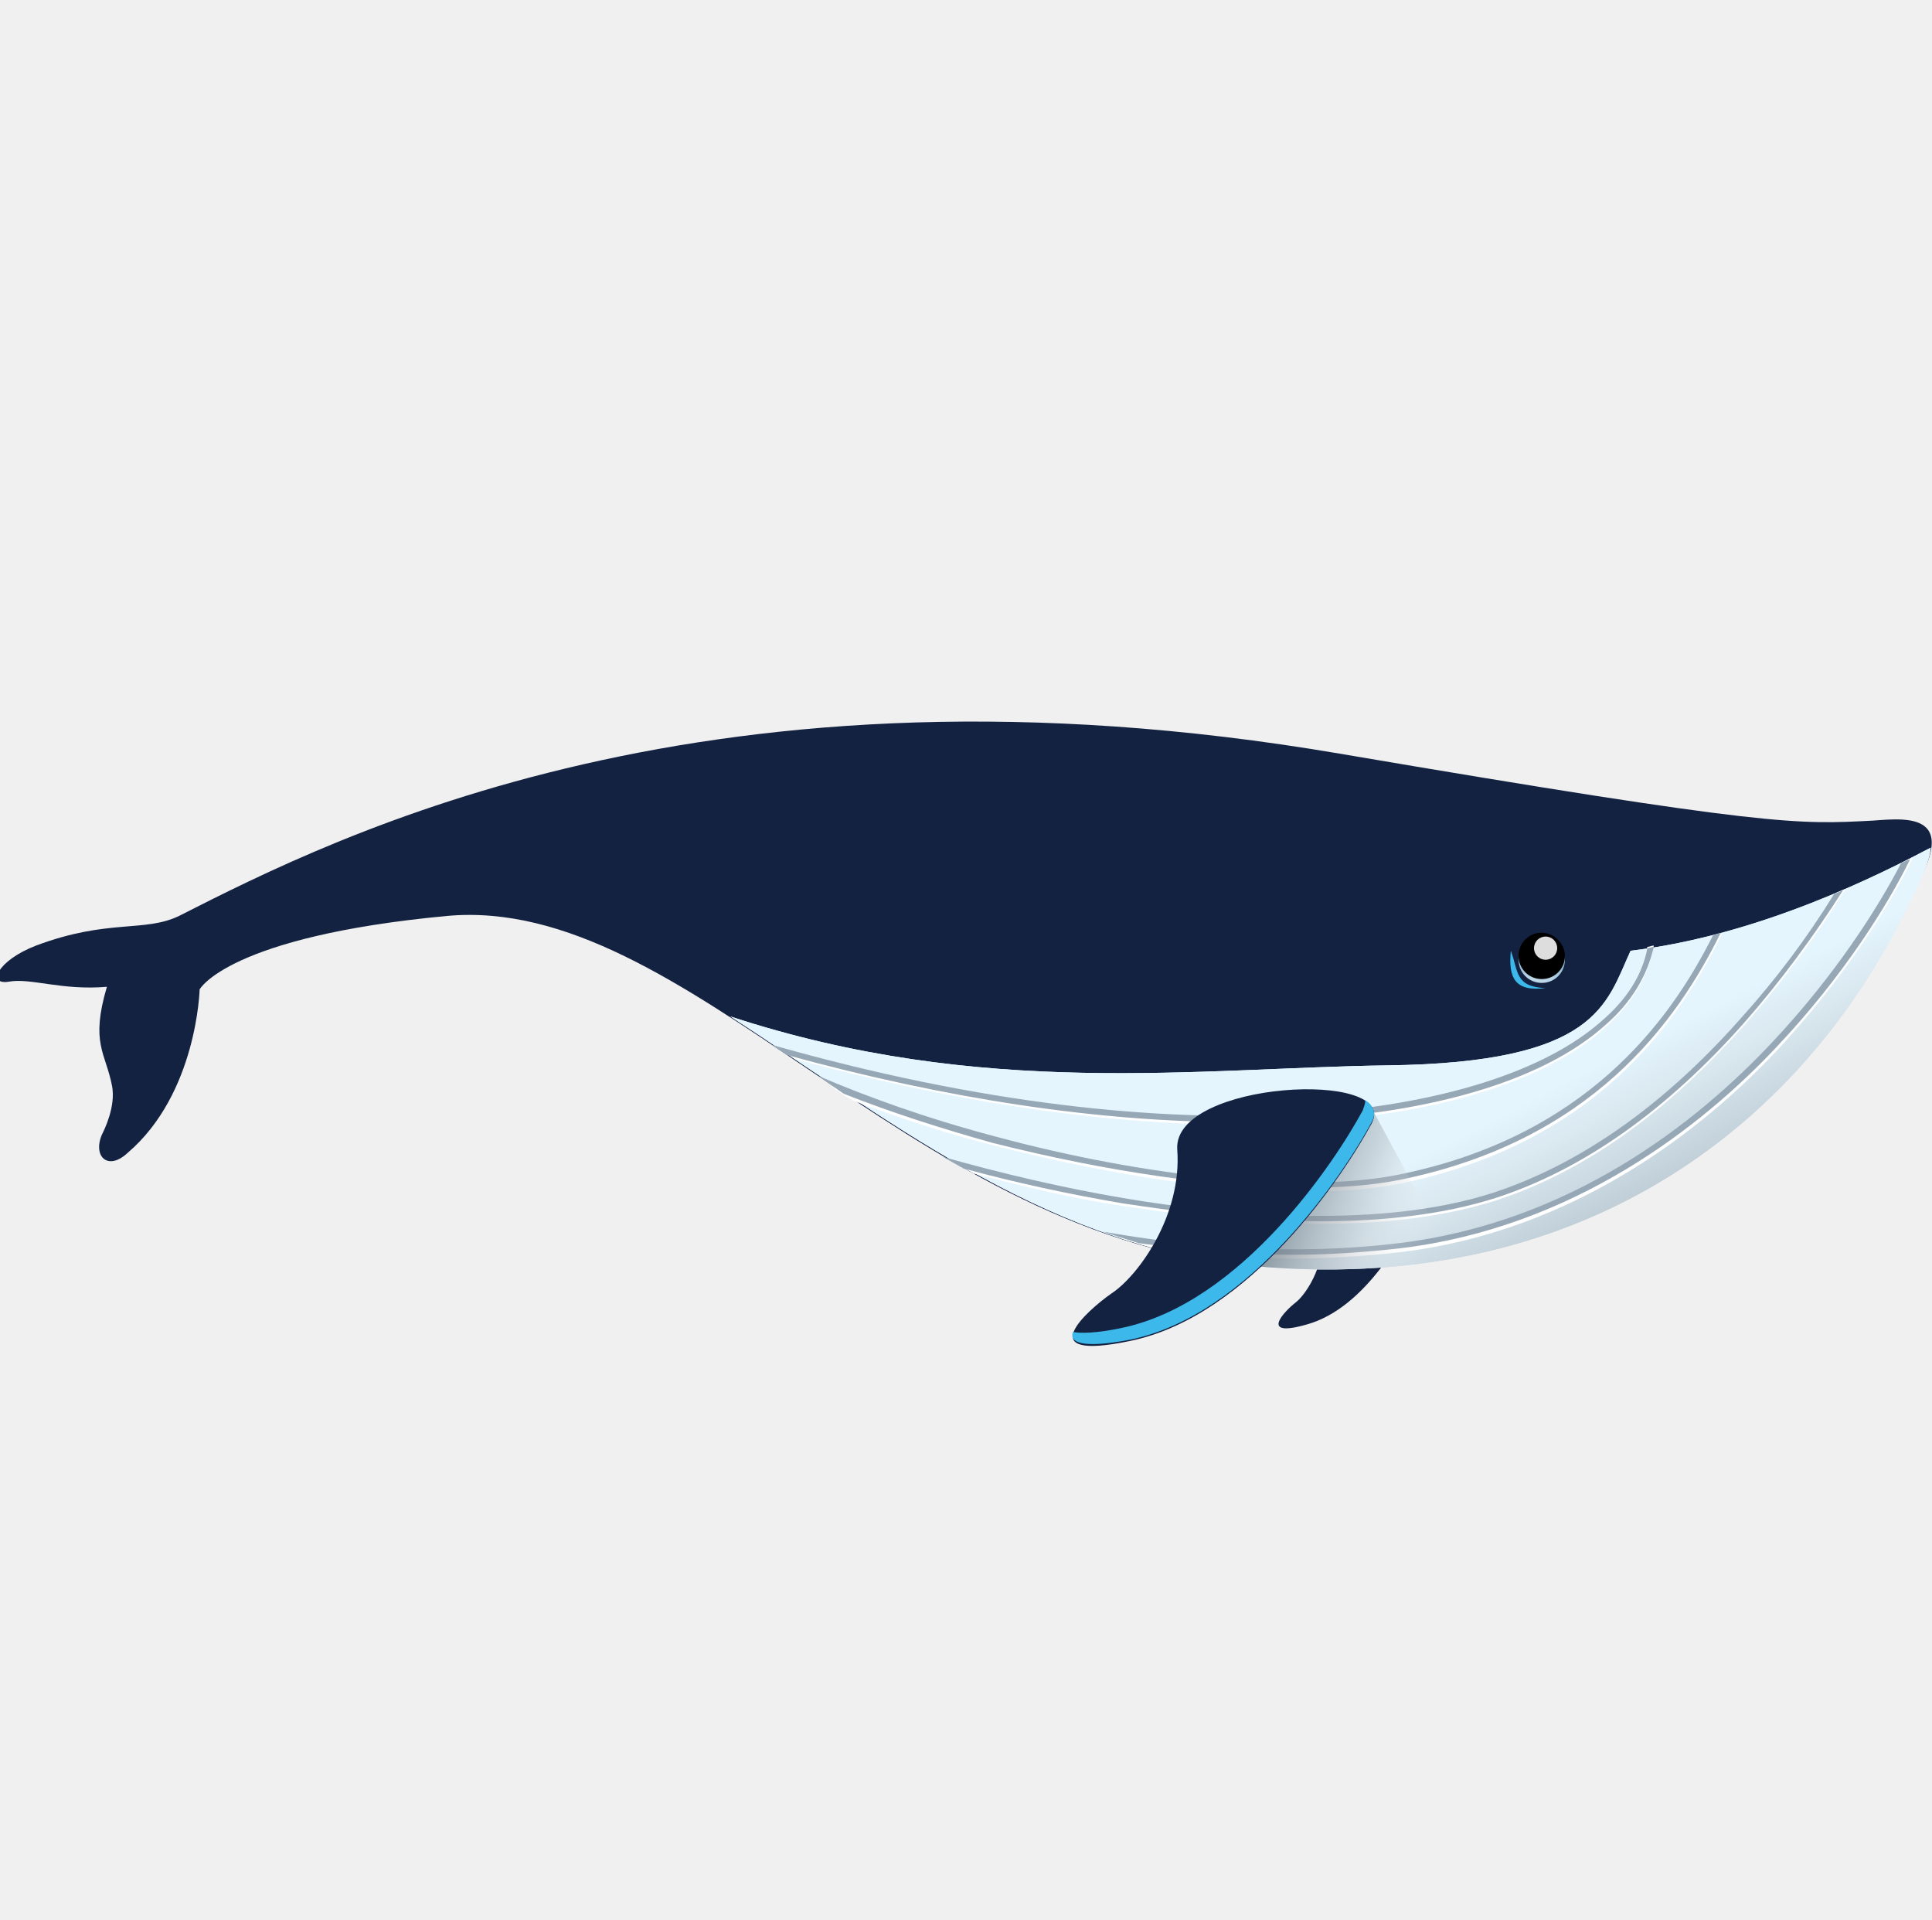
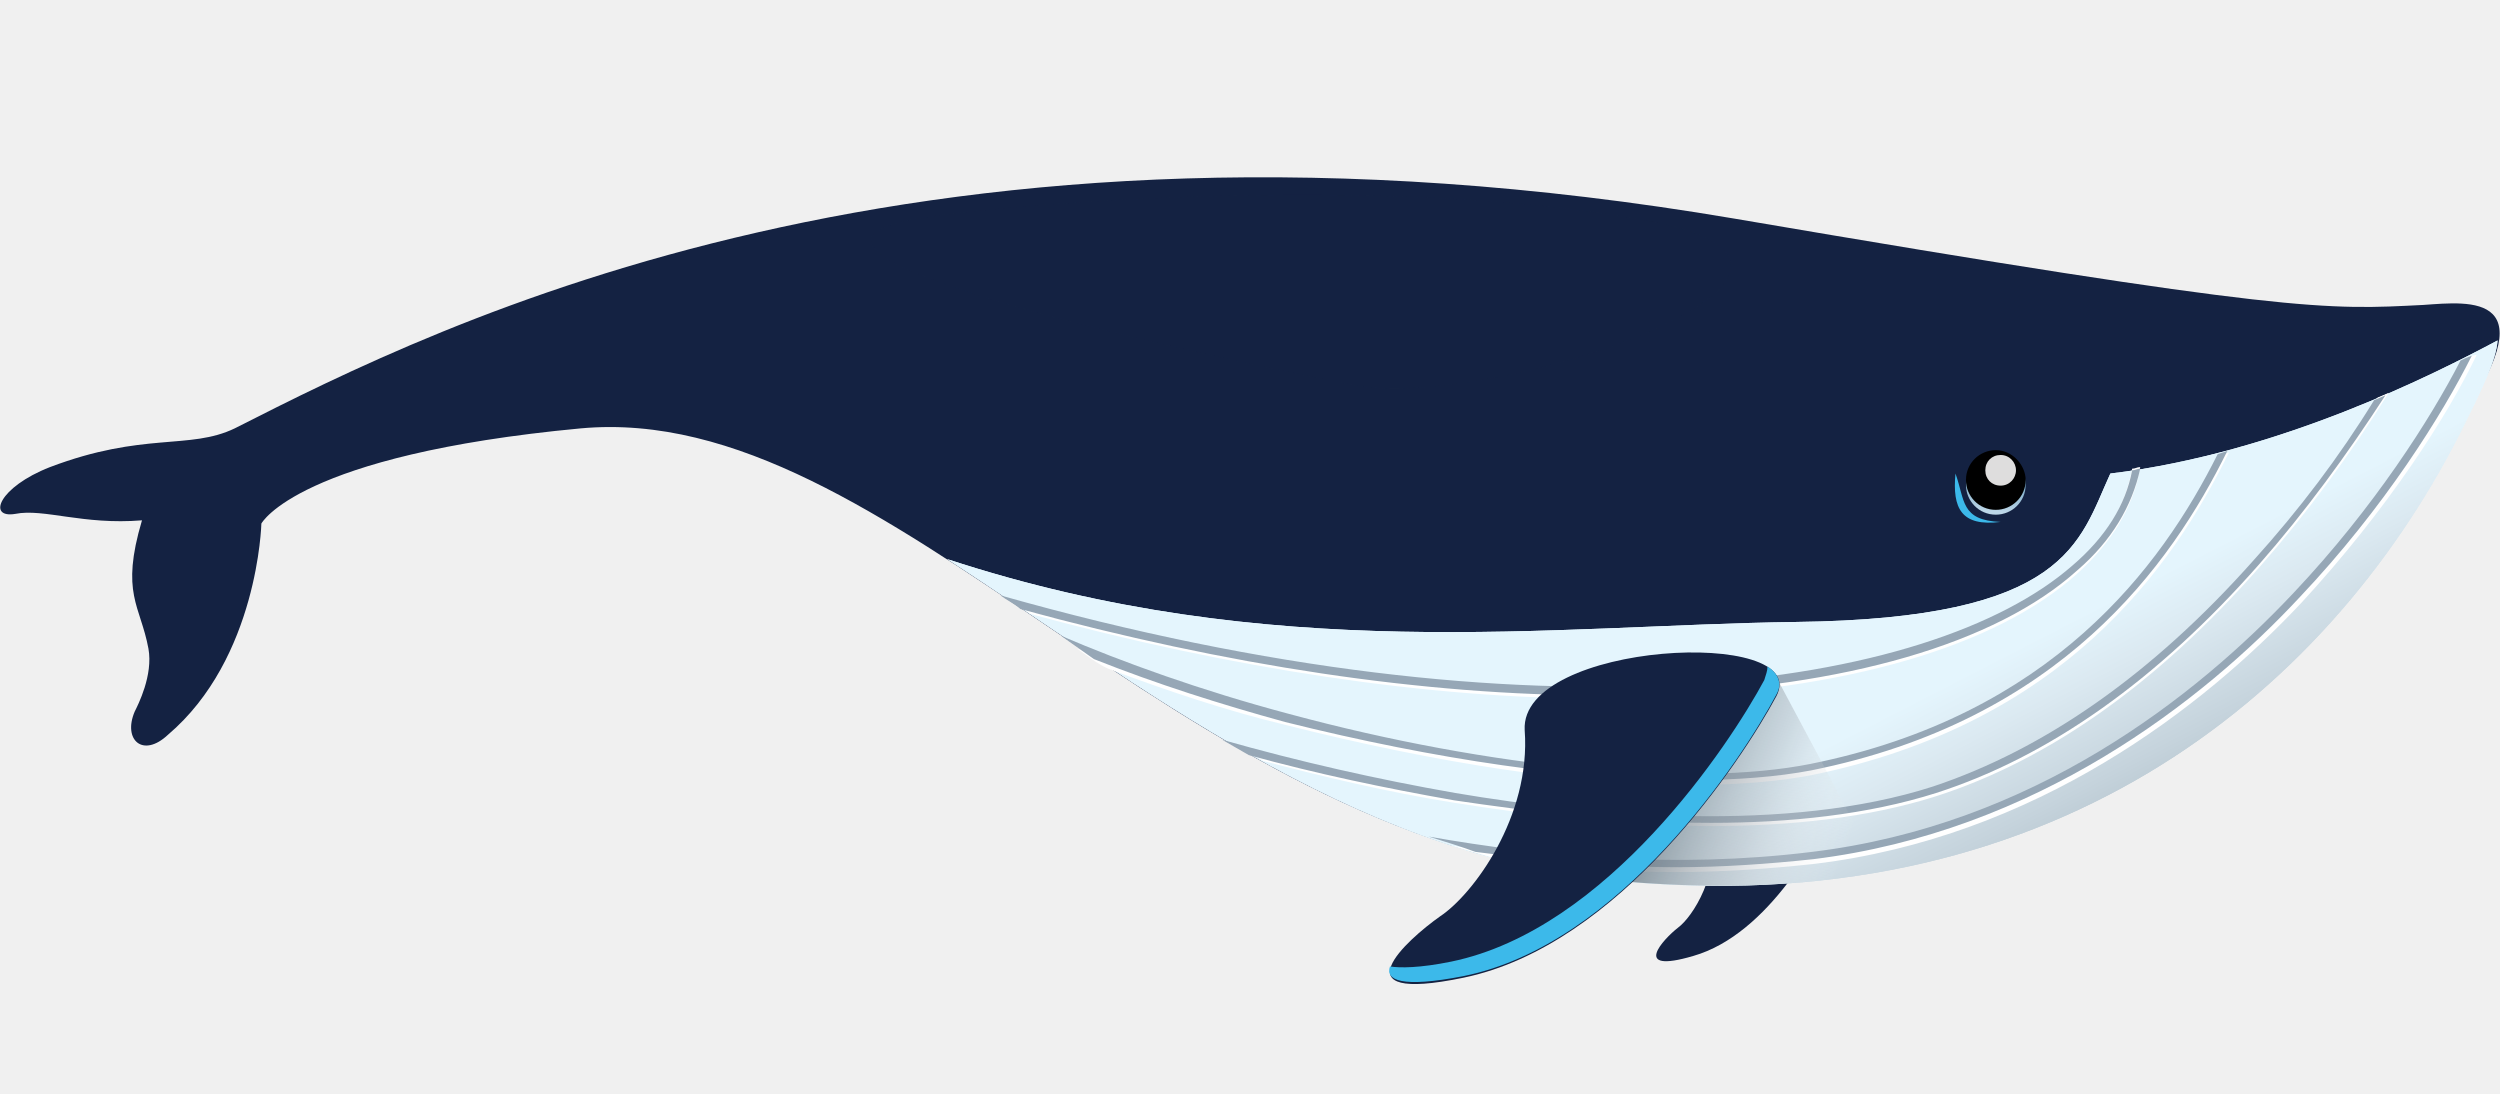
- <svg xmlns="http://www.w3.org/2000/svg" version="1.1" id="master-artboard" x="0px" y="0px" viewBox="0 0 150 149" style="enable-background:new 0 0 150 149;" xml:space="preserve">
+ <svg xmlns="http://www.w3.org/2000/svg" version="1.1" id="master-artboard" x="0px" y="0px" viewBox="0 0 309.9 135.6" style="enable-background:new 0 0 309.9 135.6;" xml:space="preserve">
  <style type="text/css">
	.st0{fill:#142242;}
	.st1{fill:url(#SVGID_1_);}
	.st2{fill:url(#SVGID_2_);}
	.st3{fill:url(#SVGID_3_);}
	.st4{fill:#DEDDDD;}
	.st5{fill:#FFFFFF;}
	.st6{fill:#96A7B6;}
	.st7{fill:url(#SVGID_4_);}
	.st8{fill:#3CB9EA;}
	.st9{opacity:0.69;fill:#142242;enable-background:new    ;}
</style>
  <g>
-     <path class="st0" d="M110.1,93.5c-0.9,2.1-4,8-8.6,9.3c-3.8,1.1-1.8-1-0.9-1.7s2.5-3.3,2-5.8C102.3,92.7,111,91.4,110.1,93.5z" />
-     <path class="st0" d="M13.9,71.1c12.4-6.3,41.3-20.9,90.1-12.6c33.5,5.7,35.6,5.5,41.4,5.2c2.8-0.2,7.7-0.8,1.8,7.5   s-24.5,29.7-50.7,27c-26.2-2.7-43.2-28.8-61.8-27.1c-17,1.6-19.2,5.7-19.2,5.7s-0.2,8.1-5.6,12.7c-1.5,1.4-2.7,0.3-2-1.4   c0.2-0.4,1.1-2.2,0.8-3.8C8.2,81.7,7,81,8.3,76.6c-3.5,0.3-5.9-0.7-7.6-0.4s-1-1.6,2.1-2.8C8.4,71.3,11.2,72.4,13.9,71.1z" />
-     <linearGradient id="SVGID_1_" gradientUnits="userSpaceOnUse" x1="1520.308" y1="436.879" x2="1524.312" y2="429.087" gradientTransform="matrix(4.62 0 0 -4.62 -6924.565 2082.863)">
+     <path class="st0" d="M227.6,99.3c-1.9,4.3-8.3,16.5-17.7,19.2c-7.8,2.3-3.7-2.1-1.9-3.5c1.9-1.4,5.2-6.8,4.1-12   C211.5,97.7,229.4,95,227.6,99.3z" />
+     <path class="st0" d="M29.1,53.1c25.6-13,85.2-43.1,185.9-26c69.1,11.8,73.5,11.3,85.4,10.7c5.8-0.4,15.9-1.7,3.7,15.5   s-50.5,61.3-104.6,55.7S110.4,49.6,72,53.1c-35.1,3.3-39.6,11.8-39.6,11.8S32,81.6,20.8,91.1c-3.1,2.9-5.6,0.6-4.1-2.9   c0.4-0.8,2.3-4.5,1.7-7.8c-1-5.4-3.5-6.8-0.8-15.9C10.3,65.1,5.4,63,1.9,63.7c-3.5,0.6-2.1-3.3,4.3-5.8   C17.8,53.5,23.5,55.8,29.1,53.1z" />
+     <linearGradient id="SVGID_1_" gradientUnits="userSpaceOnUse" x1="1599.692" y1="-287.804" x2="1607.954" y2="-271.727" gradientTransform="matrix(4.62 0 0 4.62 -7185.366 1369.129)">
      <stop offset="0.68" style="stop-color:#E4F5FD" />
      <stop offset="0.77" style="stop-color:#DBE9F1" />
      <stop offset="0.91" style="stop-color:#C5D3DC" />
      <stop offset="0.99" style="stop-color:#B5C4CD" />
    </linearGradient>
-     <path class="st1" d="M126.6,73.8c-1.9,4.1-2.5,8.7-18.9,8.9c-14.7,0.2-31.5,2.6-51-3.8c11.5,7.4,24,17.6,39.8,19.3   c26.2,2.7,43-10.9,51.1-26.8c1.4-2.8,2.2-4.4,2.3-5.6C146.1,67.8,136.7,72.6,126.6,73.8z" />
-     <linearGradient id="SVGID_2_" gradientUnits="userSpaceOnUse" x1="1520.308" y1="436.879" x2="1524.312" y2="429.087" gradientTransform="matrix(4.62 0 0 -4.62 -6924.565 2082.863)">
+     <path class="st1" d="M261.6,58.7c-3.9,8.5-5.2,18-39,18.4c-30.3,0.4-65,5.4-105.2-7.8c23.7,15.3,49.5,36.3,82.1,39.8   c54.1,5.6,88.7-22.5,105.4-55.3c2.9-5.8,4.5-9.1,4.7-11.6C301.9,46.3,282.5,56.2,261.6,58.7z" />
+     <linearGradient id="SVGID_2_" gradientUnits="userSpaceOnUse" x1="1599.692" y1="-287.804" x2="1607.954" y2="-271.727" gradientTransform="matrix(4.62 0 0 4.62 -7185.366 1369.129)">
      <stop offset="0.68" style="stop-color:#E4F5FD" />
      <stop offset="0.77" style="stop-color:#DBE9F1" />
      <stop offset="0.91" style="stop-color:#C5D3DC" />
      <stop offset="0.99" style="stop-color:#B5C4CD" />
    </linearGradient>
-     <path class="st2" d="M126.6,73.8c-1.9,4.1-2.5,8.7-18.9,8.9c-14.7,0.2-31.5,2.6-51-3.8c11.5,7.4,24,17.6,39.8,19.3   c26.2,2.7,43-10.9,51.1-26.8c1.4-2.8,2.2-4.4,2.3-5.6C146.1,67.8,136.7,72.6,126.6,73.8z" />
+     <path class="st2" d="M261.6,58.7c-3.9,8.5-5.2,18-39,18.4c-30.3,0.4-65,5.4-105.2-7.8c23.7,15.3,49.5,36.3,82.1,39.8   c54.1,5.6,88.7-22.5,105.4-55.3c2.9-5.8,4.5-9.1,4.7-11.6C301.9,46.3,282.5,56.2,261.6,58.7z" />
    <g>
-       <linearGradient id="SVGID_3_" gradientUnits="userSpaceOnUse" x1="1524.768" y1="435.121" x2="1524.703" y2="434.357" gradientTransform="matrix(4.62 0 0 -4.62 -6924.565 2082.863)">
+       <linearGradient id="SVGID_3_" gradientUnits="userSpaceOnUse" x1="1608.894" y1="-284.177" x2="1608.76" y2="-282.599" gradientTransform="matrix(4.62 0 0 4.62 -7185.366 1369.129)">
        <stop offset="0" style="stop-color:#599ABC" />
        <stop offset="0.18" style="stop-color:#639FC0" />
        <stop offset="0.48" style="stop-color:#7DADCA" />
        <stop offset="0.85" style="stop-color:#A8C9DE" />
        <stop offset="0.98" style="stop-color:#BDD7E8" />
      </linearGradient>
-       <path class="st3" d="M121.5,74.5c0,1-0.8,1.8-1.8,1.8l0,0l0,0c-1,0-1.8-0.8-1.8-1.8l0,0l0,0c0-1,0.8-1.8,1.8-1.8l0,0l0,0    C120.7,72.7,121.5,73.5,121.5,74.5L121.5,74.5z" />
-       <path d="M121.5,74.2c0,1-0.8,1.8-1.8,1.8l0,0l0,0c-1,0-1.8-0.8-1.8-1.8l0,0l0,0c0-1,0.8-1.8,1.8-1.8l0,0l0,0    C120.7,72.4,121.5,73.3,121.5,74.2L121.5,74.2z" />
-       <path class="st4" d="M120.9,73.6c0,0.5-0.4,0.9-0.9,0.9s-0.9-0.4-0.9-0.9s0.4-0.9,0.9-0.9S120.9,73.1,120.9,73.6L120.9,73.6z" />
+       <path class="st3" d="M251.1,60.1c0,2.1-1.7,3.7-3.7,3.7l0,0l0,0c-2.1,0-3.7-1.7-3.7-3.7l0,0l0,0c0-2.1,1.7-3.7,3.7-3.7l0,0l0,0    C249.5,56.4,251.1,58.1,251.1,60.1L251.1,60.1z" />
+       <path d="M251.1,59.5c0,2.1-1.7,3.7-3.7,3.7l0,0l0,0c-2.1,0-3.7-1.7-3.7-3.7l0,0l0,0c0-2.1,1.7-3.7,3.7-3.7l0,0l0,0    C249.5,55.8,251.1,57.7,251.1,59.5L251.1,59.5z" />
+       <path class="st4" d="M249.9,58.3c0,1-0.8,1.9-1.9,1.9s-1.9-0.8-1.9-1.9s0.8-1.9,1.9-1.9S249.9,57.3,249.9,58.3L249.9,58.3z" />
    </g>
    <g>
-       <path class="st5" d="M147.7,67c-1.8,3.5-5.2,8.9-10.1,14.2c-5.9,6.3-15.7,14-29,15.6c-7.7,0.9-15.2,0.4-21.7-0.7    c1,0.3,2.1,0.6,3.1,0.9c3.5,0.5,7,0.7,10.5,0.7c2.7,0,5.5-0.2,8.2-0.5c13.4-1.6,23.4-9.4,29.3-15.7c5.2-5.6,8.8-11.3,10.5-14.9    C148.1,66.7,147.9,66.9,147.7,67z" />
-       <path class="st5" d="M60.5,81.4c0.4,0.3,0.8,0.5,1.2,0.8c12.1,3.3,23.9,5.1,34.3,5.1c1.1,0,2.1,0,3.2-0.1    c11.4-0.4,20.5-3,25.4-7.4c2.1-1.9,3.4-4,3.8-6.4c-0.2,0-0.3,0.1-0.5,0.1c-0.4,2.2-1.6,4.2-3.6,5.9C115.9,87,92.5,90.5,60.5,81.4z    " />
-       <path class="st5" d="M101.4,92.5c2.7,0,5.2-0.2,7.2-0.6c15.2-3.1,21.7-12.5,25.1-19.4l-0.6,0.2c-3.4,6.9-9.9,15.9-24.6,18.8    c-7.1,1.4-19.1,0.3-31.3-3c-4.3-1.2-8.6-2.6-12.7-4.2c0.6,0.4,1.2,0.9,1.9,1.2c3.5,1.3,7.1,2.5,10.7,3.4    C86.1,91.2,94.6,92.5,101.4,92.5z" />
-       <path class="st5" d="M102.6,95c4.7,0,9.4-0.5,13.5-1.8c6.8-2.2,13.3-6.8,19.4-13.7c2.9-3.3,5.5-6.8,7.8-10.5l-0.7,0.3    c-2.2,3.5-4.7,6.8-7.4,9.9c-6.1,6.9-12.6,11.4-19.3,13.6c-8.7,2.8-20.4,1.8-28.7,0.4c-4.7-0.8-9.3-1.9-13.2-3    c0.5,0.3,1.1,0.6,1.6,0.9c3.5,0.9,7.5,1.9,11.5,2.5C91.7,94.3,97.2,95,102.6,95z" />
+       <path class="st5" d="M305.2,44.7c-3.7,7.2-10.7,18.4-20.8,29.3c-12.2,13-32.4,28.9-59.8,32.2c-15.9,1.9-31.4,0.8-44.8-1.4    c2.1,0.6,4.3,1.2,6.4,1.9c7.2,1,14.4,1.4,21.7,1.4c5.6,0,11.3-0.4,16.9-1c27.6-3.3,48.3-19.4,60.5-32.4    c10.7-11.6,18.2-23.3,21.7-30.7C306,44.1,305.6,44.5,305.2,44.7z" />
+       <path class="st5" d="M125.2,74.4c0.8,0.6,1.7,1,2.5,1.7c25,6.8,49.3,10.5,70.8,10.5c2.3,0,4.3,0,6.6-0.2    c23.5-0.8,42.3-6.2,52.4-15.3c4.3-3.9,7-8.3,7.8-13.2c-0.4,0-0.6,0.2-1,0.2c-0.8,4.5-3.3,8.7-7.4,12.2    C239.6,85.9,191.3,93.2,125.2,74.4z" />
+       <path class="st5" d="M209.6,97.3c5.6,0,10.7-0.4,14.9-1.2c31.4-6.4,44.8-25.8,51.8-40l-1.2,0.4c-7,14.2-20.4,32.8-50.8,38.8    c-14.6,2.9-39.4,0.6-64.6-6.2c-8.9-2.5-17.7-5.4-26.2-8.7c1.2,0.8,2.5,1.9,3.9,2.5c7.2,2.7,14.6,5.2,22.1,7    C178.1,94.6,195.6,97.3,209.6,97.3z" />
+       <path class="st5" d="M212.1,102.4c9.7,0,19.4-1,27.9-3.7c14-4.5,27.4-14,40-28.3c6-6.8,11.3-14,16.1-21.7l-1.4,0.6    c-4.5,7.2-9.7,14-15.3,20.4c-12.6,14.2-26,23.5-39.8,28.1c-18,5.8-42.1,3.7-59.2,0.8c-9.7-1.7-19.2-3.9-27.2-6.2    c1,0.6,2.3,1.2,3.3,1.9c7.2,1.9,15.5,3.9,23.7,5.2C189.6,101,201,102.4,212.1,102.4z" />
    </g>
    <g>
-       <path class="st6" d="M59.9,81.1c0.4,0.3,0.8,0.5,1.2,0.8c12.4,3.4,24.2,5.2,34.9,5.2c1.1,0,2.1,0,3.2-0.1    c11.4-0.4,20.5-3,25.4-7.4c2.1-1.8,3.3-3.9,3.8-6.1c-0.2,0-0.3,0.1-0.5,0.1c-0.4,2.1-1.6,4-3.6,5.7    C115.8,86.8,92.2,90.3,59.9,81.1z" />
-       <path class="st6" d="M147.6,67c-1.8,3.5-5.2,8.8-10,13.9c-5.9,6.3-15.7,14-29,15.6c-8.2,1-16.2,0.3-23-0.9    c0.9,0.3,1.9,0.6,2.8,0.9c3.8,0.5,7.9,0.9,12.1,0.9c2.7,0,5.5-0.2,8.2-0.5c13.4-1.6,23.4-9.4,29.3-15.7c5.1-5.4,8.6-11,10.3-14.5    C148,66.8,147.8,66.9,147.6,67z" />
-       <path class="st6" d="M101.4,92.2c2.7,0,5.2-0.2,7.2-0.6c15-3,21.6-12.3,25-19.2l-0.6,0.2c-3.4,6.8-10,15.7-24.5,18.6    c-7.1,1.4-19.1,0.3-31.3-3c-5.3-1.4-10-3.1-13.7-4.7l2,1.4c3.8,1.5,7.6,2.7,11.5,3.8C86.1,91,94.6,92.2,101.4,92.2z" />
-       <path class="st6" d="M102.6,94.8c4.7,0,9.4-0.5,13.5-1.8c6.8-2.2,13.3-6.8,19.4-13.7c2.8-3.2,5.3-6.6,7.6-10.2l-0.7,0.3    c-2.1,3.4-4.5,6.6-7.2,9.6c-6.1,6.9-12.6,11.4-19.3,13.6c-8.7,2.8-20.4,1.8-28.7,0.4c-4.7-0.8-9.4-1.9-14-3.2l1.6,0.9    c4,1.1,8.2,2,12.3,2.7C91.7,94.1,97.2,94.8,102.6,94.8z" />
+       <path class="st6" d="M124,73.8c0.8,0.6,1.7,1,2.5,1.7c25.6,7,49.9,10.7,72,10.7c2.3,0,4.3,0,6.6-0.2c23.5-0.8,42.3-6.2,52.4-15.3    c4.3-3.7,6.8-8,7.8-12.6c-0.4,0-0.6,0.2-1,0.2c-0.8,4.3-3.3,8.3-7.4,11.8C239.3,85.5,190.7,92.7,124,73.8z" />
+       <path class="st6" d="M305,44.7c-3.7,7.2-10.7,18.2-20.6,28.7c-12.2,13-32.4,28.9-59.8,32.2c-16.9,2.1-33.4,0.6-47.5-1.9    c1.9,0.6,3.9,1.2,5.8,1.9c7.8,1,16.3,1.9,25,1.9c5.6,0,11.3-0.4,16.9-1C252.3,103.1,273,87,285.1,74    c10.5-11.1,17.7-22.7,21.3-29.9C305.8,44.3,305.4,44.5,305,44.7z" />
+       <path class="st6" d="M209.6,96.7c5.6,0,10.7-0.4,14.9-1.2c30.9-6.2,44.6-25.4,51.6-39.6l-1.2,0.4c-7,14-20.6,32.4-50.5,38.4    c-14.6,2.9-39.4,0.6-64.6-6.2c-10.9-2.9-20.6-6.4-28.3-9.7l4.1,2.9c7.8,3.1,15.7,5.6,23.7,7.8C178.1,94.2,195.6,96.7,209.6,96.7z" />
+       <path class="st6" d="M212.1,102c9.7,0,19.4-1,27.9-3.7c14-4.5,27.4-14,40-28.3c5.8-6.6,10.9-13.6,15.7-21l-1.4,0.6    c-4.3,7-9.3,13.6-14.9,19.8c-12.6,14.2-26,23.5-39.8,28.1c-18,5.8-42.1,3.7-59.2,0.8c-9.7-1.7-19.4-3.9-28.9-6.6l3.3,1.9    c8.3,2.3,16.9,4.1,25.4,5.6C189.6,100.6,201,102,212.1,102z" />
    </g>
-     <linearGradient id="SVGID_4_" gradientUnits="userSpaceOnUse" x1="1519.681" y1="431.188" x2="1523.258" y2="429.796" gradientTransform="matrix(4.62 0 0 -4.62 -6924.565 2082.863)">
+     <linearGradient id="SVGID_4_" gradientUnits="userSpaceOnUse" x1="1598.399" y1="-276.061" x2="1605.778" y2="-273.189" gradientTransform="matrix(4.62 0 0 4.62 -7185.366 1369.129)">
      <stop offset="1.000000e-02" style="stop-color:#52626C" />
      <stop offset="0.18" style="stop-color:#66747E;stop-opacity:0.8" />
      <stop offset="0.54" style="stop-color:#A5ACB3;stop-opacity:0.39" />
      <stop offset="0.87" style="stop-color:#FFFFFF;stop-opacity:0" />
    </linearGradient>
-     <path class="st7" d="M106.7,86.4L97.6,88c0,0-2.8,4.6-5.8,9.4c1.6,0.3,3.1,0.6,4.7,0.8c5.9,0.6,11.3,0.4,16.3-0.5L106.7,86.4z" />
+     <path class="st7" d="M220.6,84.7L201.8,88c0,0-5.8,9.5-12,19.4c3.3,0.6,6.4,1.2,9.7,1.7c12.2,1.2,23.3,0.8,33.6-1L220.6,84.7z" />
    <g>
-       <path class="st0" d="M106.5,87.2c-2.1,3.9-9.4,15-18.8,16.9c-7.7,1.6-3.4-2.3-1.4-3.7c2-1.3,5.5-6,5.1-11.2    C91.1,83.9,108.7,83,106.5,87.2z" />
-       <path class="st8" d="M106,85.4c0,0.3-0.1,0.5-0.2,0.8c-2.1,3.9-9.4,15-18.8,16.9c-1.9,0.4-3.1,0.4-3.7,0.3    c-0.3,0.8,0.7,1.3,4.4,0.6c9.4-1.9,16.7-13,18.8-16.9C106.9,86.4,106.6,85.8,106,85.4z" />
+       <path class="st0" d="M220.2,86.3c-4.3,8-19.4,30.9-38.8,34.9c-15.9,3.3-7-4.7-2.9-7.6c4.1-2.7,11.3-12.4,10.5-23.1    C188.4,79.5,224.7,77.7,220.2,86.3z" />
+       <path class="st8" d="M219.1,82.6c0,0.6-0.2,1-0.4,1.7c-4.3,8-19.4,30.9-38.8,34.9c-3.9,0.8-6.4,0.8-7.6,0.6    c-0.6,1.7,1.4,2.7,9.1,1.2c19.4-3.9,34.5-26.8,38.8-34.9C221,84.7,220.4,83.5,219.1,82.6z" />
    </g>
-     <path class="st8" d="M117.3,73.8c0.6,1.6,0.3,2.8,2.7,2.9C117.6,77,117.1,75.9,117.3,73.8z" />
-     <path class="st9" d="M54.4,58.6c4.5-0.9,28.3-2.9,44.2,0c15.9,2.9-9.2,11.6-17.6,9.9S43.9,60.7,54.4,58.6z" />
+     <path class="st8" d="M242.4,58.7c1.2,3.3,0.6,5.8,5.6,6C243.1,65.3,242,63,242.4,58.7z" />
+     <path class="st9" d="M112.7,27.3c9.3-1.9,58.4-6,91.2,0s-19,23.9-36.3,20.4C150.2,44.3,91,31.7,112.7,27.3z" />
  </g>
</svg>
